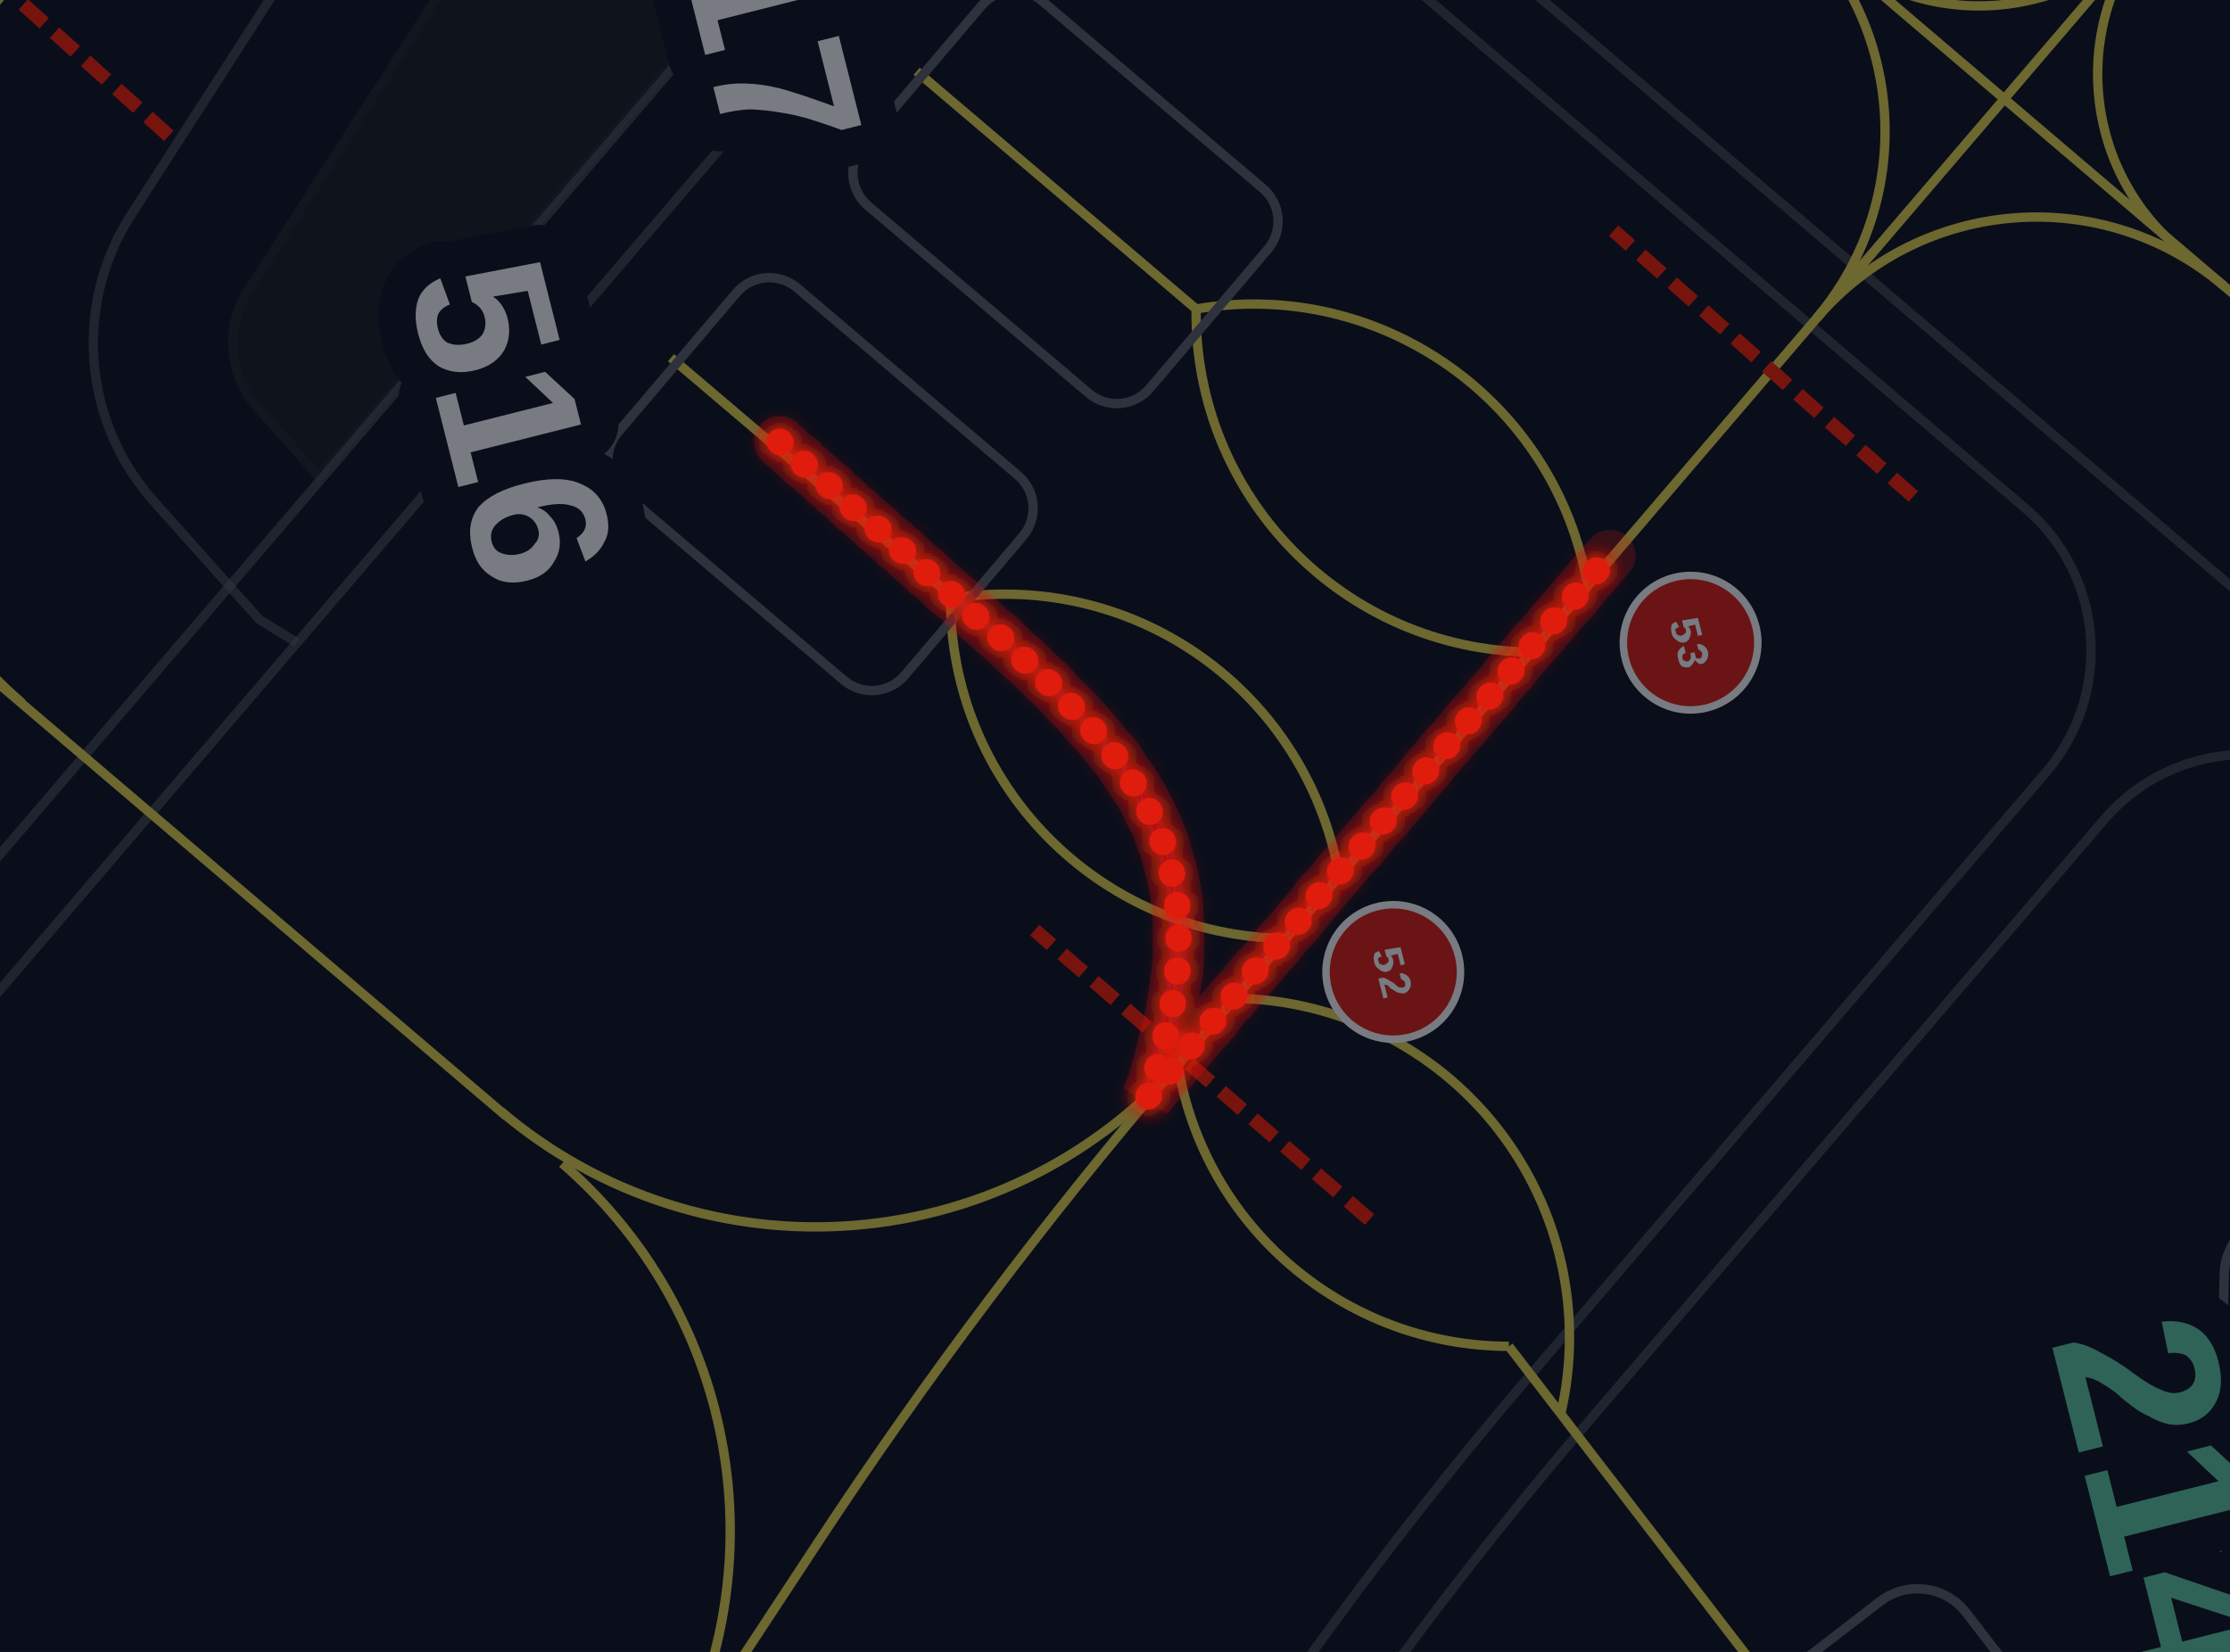
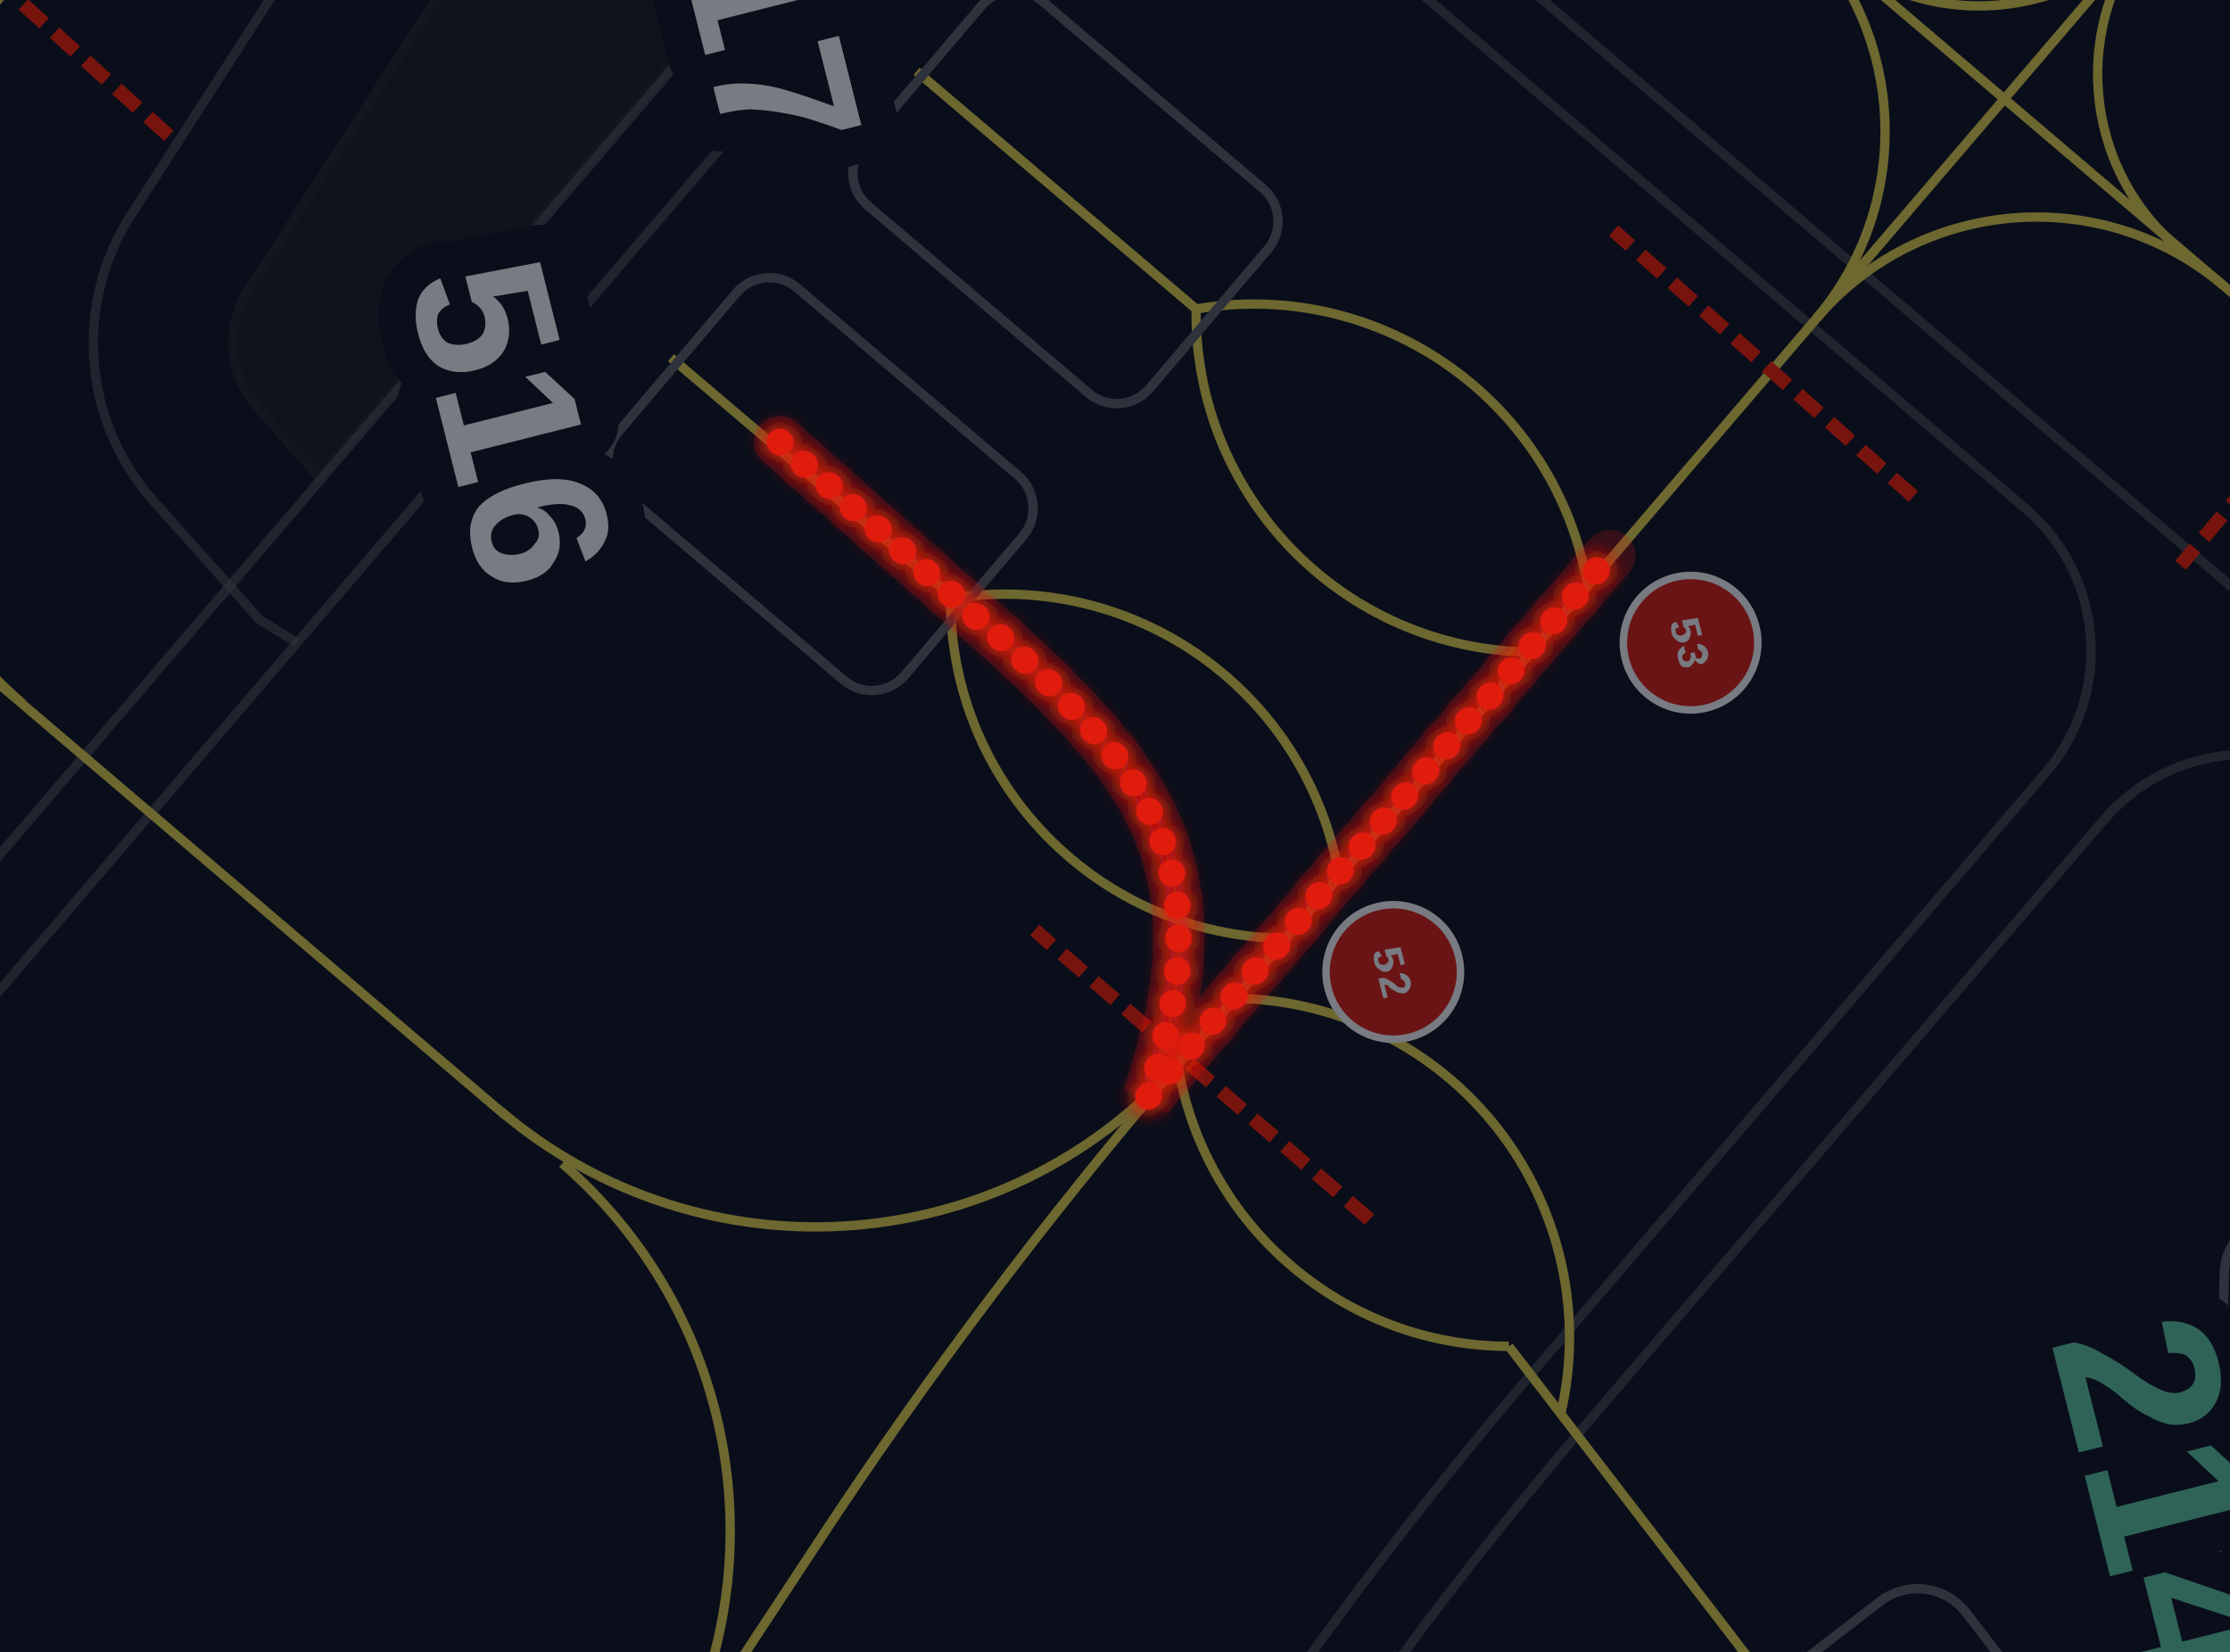
<svg xmlns="http://www.w3.org/2000/svg" viewBox="597.61 711.83 23.88 17.69">
  <defs>
    <filter id="gl" x="-30%" y="-30%" width="160%" height="160%">
      <feGaussianBlur stdDeviation="0.10" result="b" />
      <feMerge>
        <feMergeNode in="b" />
        <feMergeNode in="b" />
        <feMergeNode in="SourceGraphic" />
      </feMerge>
    </filter>
  </defs>
  <rect x="597.61" y="711.83" width="23.88" height="17.69" fill="#0a0e1a" />
  <g opacity="0.45" transform="rotate(75.84 608.992 719.090)">
    <g id="bgG">
      <defs id="defs40143">
        <clipPath id="clipPath24" clipPathUnits="userSpaceOnUse" />
      </defs>
      <path id="rect1" fill="#0a0e1a" d="M0 0h2000v1380H0Z" style="display:inline;fill:#0a0e1a" />
      <g id="layer-runways" style="display:inline">
        <path id="polygon37509" d="m530.5 678.18 230.22 325.49-4.87 3.46-230.22-325.49z" data-class="pavement-runway" data-length-m="4000" data-runway="16L/34R" data-threshold-dxf="1797.420,1291.211 5797.432,1291.222" data-threshold-wgs84="37.4728122,126.4155642 37.4434147,126.4417232" style="stroke:none;fill:#111927;fill-opacity:.51" />
        <path id="polygon37510" d="m511.31 722.4 215.83 305.15-4.86 3.46-215.83-305.14z" data-class="pavement-runway" data-length-m="3750" data-runway="16R/34L" data-threshold-dxf="2047.430,877.197 5797.429,877.230" data-threshold-wgs84="37.4688176,126.4133841 37.4412582,126.4379083" style="display:inline;fill:#111927;fill-opacity:.51;stroke:none;stroke-width:.1;stroke-dasharray:none;stroke-opacity:.6" />
      </g>
      <g id="layer-green" style="display:inline">
        <path id="path37392" d="m604.95 726.29-.87.45a1.04 1.04 0 0 1-1.25-.21l-5.21-5.58-.15-.19-.08-.14-1.06-2.03a.2.2 0 0 1 .05-.25l1.9-1.48z" data-class="green-zone" data-dxf-bulges="0.0000 -0.3366 0.0000 -0.0420 -0.0260 0.0000 -0.3627 0.0000 0.0000" data-dxf-pts="2623.67,1652.61 2622.33,1642.81 2613.35,1633.83 2537.46,1623.45 2534.95,1623.32 2533.40,1623.45 2510.60,1626.57 2508.88,1628.47 2507.83,1652.61" data-handle="7BD10" data-layer="기동지역" style="fill:#13181e;stroke:#1a1f26;stroke-width:.1" />
      </g>
      <g id="layer-schm" style="display:inline">
        <path id="path31212" d="m584.67 717.34.67-.35a2.54 2.54 0 0 1 3.02.52l5.39 5.76.17.25 3.65 7a2.54 2.54 0 0 1-.52 3.03l-.54.52-.66.35a2.54 2.54 0 0 1-3.03-.52l-5.39-5.77-.17-.24-3.64-7a2.54 2.54 0 0 1 .51-3.04z" data-class="shoulder" data-dxf-bulges="0.0000 0.0000 -0.3366 0.0000 0.0000 0.0000 -0.3366 0.0000 0.0000 -0.3366 0.0000 0.0000 0.0000 -0.3366 0.0000" data-dxf-pts="2432.65,1538.24 2432.65,1538.24 2433.67,1545.69 2455.47,1567.50 2533.93,1578.24 2536.93,1578.24 2615.39,1567.50 2637.20,1545.69 2638.22,1538.24 2637.20,1530.78 2615.39,1508.97 2536.93,1498.24 2533.93,1498.24 2455.47,1508.97 2433.67,1530.78" data-handle="798DD" data-layer="SCHM" style="fill:none;stroke:#5a5f68;stroke-width:.1;stroke-opacity:.6" />
        <path id="polyline36917" d="m615.11 740.58-20.26-28.63-.9-1.28-3.67-5.14" data-class="schm" data-dxf-pts="2799.63,1652.99 2447.74,1652.99 2432.00,1652.99 2368.69,1652.74" data-handle="7BC45" data-layer="SCHM" style="fill:none;stroke:#5a5f68;stroke-width:.1;stroke-opacity:.6" />
        <path id="path37004" d="m597.45 715.62-1.98 1.54a1.7 1.7 0 0 0-.47 2.12l1.18 2.26.18.25 3.51 3.76 1.87 2a2.54 2.54 0 0 0 3.03.52l1.51-.79.34-.33" data-class="shoulder" data-dxf-bulges="0.0000 0.3627 0.0000 0.0000 0.0000 0.0000 0.0000 0.3366 0.0000 0.0000 0.0000" data-dxf-pts="2492.80,1652.99 2493.89,1627.82 2508.57,1611.71 2533.93,1608.24 2533.93,1608.24 2536.93,1608.24 2588.09,1615.24 2615.39,1618.97 2637.20,1640.78 2639.52,1657.74 2638.87,1662.49" data-handle="7BD11" data-layer="SCHM" style="fill:none;stroke:#5a5f68;stroke-width:.1;stroke-opacity:.6" />
        <path id="path37065" d="M640.08 702.54a4 4 0 0 0-2.67 0l-5.61 2.07a4 4 0 0 0-2.24 2.1l-1.2 2.73a3.9 3.9 0 0 0 .68 4.23l10.51 11.64.25.3.4.53a1.5 1.5 0 0 1-.05 1.89l-2.07 2.43a10 10 0 0 1-1.42 1.36l-.98.77a2 2 0 0 1-2.69-.22l-11.4-12.44a44 44 0 0 1-3.48-4.32l-4.92-6.96a2 2 0 0 1 .47-2.78l26.23-18.65a2 2 0 0 1 2.77.48l3.84 5.43a2.6 2.6 0 0 1 .33 2.38l-1.93 5.34-.01.03-.03.1-.03.1-.04.1-.03.09-.03.1-.03.1-.03.1-.03.09-.03.1-.03.1-.02.1-.03.1-.03.13a2 2 0 0 1-1.58 1.26 1 1 0 0 1-.52-.07z" data-class="schm" data-dxf-bulges="0.1760 0.0000 0.2034 0.0000 0.2962 0.0000 -0.0196 0.0000 -0.3552 0.0000 0.0000 -0.0493 0.0000 -0.3917 0.0000 -0.0316 0.0000 -0.4141 0.0000 -0.4142 0.0000 -0.2457 0.0000 0.0000 0.0000 0.0000 0.0000 0.0000 0.0000 0.0000 0.0000 0.0000 0.0000 0.0000 0.0000 0.0000 0.0000 -0.2690 -0.1099 0.0000" data-dxf-pts="2633.80,2078.54 2618.28,2056.56 2602.53,1998.61 2606.71,1968.11 2622.07,1942.34 2660.58,1923.39 2816.91,1942.03 2820.82,1942.34 2827.44,1942.61 2842.59,1931.27 2842.62,1931.17 2850.41,1900.10 2853.30,1880.65 2853.91,1868.13 2836.45,1847.31 2668.47,1826.00 2612.90,1822.49 2527.42,1822.49 2507.43,1842.49 2507.43,2165.81 2527.43,2185.81 2594.23,2185.81 2615.58,2174.64 2648.05,2127.89 2648.24,2127.61 2648.84,2126.77 2649.43,2125.93 2650.04,2125.10 2650.65,2124.27 2651.26,2123.45 2651.88,2122.63 2652.51,2121.81 2653.14,2121.00 2653.78,2120.19 2654.43,2119.39 2655.08,2118.60 2655.73,2117.80 2656.57,2116.80 2657.73,2096.55 2654.18,2092.70" data-handle="7BDB7" data-layer="SCHM" style="fill:none;stroke:#5a5f68;stroke-width:.1;stroke-opacity:.6" />
        <path id="path37079" d="m650.37 673.96-9.74 6.92a2.3 2.3 0 0 0-.65 3.05 2 2 0 0 1-.55 2.64l-39.31 27.96a2 2 0 0 1-2.21.06l-6.73-9.53" data-class="schm" data-dxf-bulges="0.0000 0.3909 -0.3909 0.0000 -0.3032 0.0000 0.0000" data-dxf-pts="2459.88,2328.74 2459.88,2208.67 2481.04,2185.74 2499.43,2165.81 2499.43,1681.24 2487.09,1662.76 2370.07,1662.84" data-handle="7BDCA" data-layer="SCHM" style="fill:none;stroke:#5a5f68;stroke-width:.1;stroke-opacity:.6" />
        <path id="path37092" d="m606.62 726.95 9.2 13a2 2 0 0 0 2.26-.04l9.98-7.1a2.8 2.8 0 0 0 .44-4.16l-7.49-8.18a45 45 0 0 1-3.55-4.4l-4.92-6.95a2 2 0 0 0-2.77-.48l-9.09 6.46a2 2 0 0 0-.47 2.79z" data-class="schm" data-dxf-bulges="0.0000 0.3107 0.0000 0.4517 0.0000 -0.0316 0.0000 0.4143 0.0000 0.4142 0.0000" data-dxf-pts="2638.87,1662.49 2798.58,1662.56 2811.43,1681.24 2811.43,1804.30 2779.91,1832.07 2669.48,1818.06 2612.90,1814.49 2527.44,1814.51 2507.43,1794.51 2507.43,1682.49 2527.43,1662.49" data-handle="7BDDB" data-layer="SCHM" style="fill:none;stroke:#5a5f68;stroke-width:.1;stroke-opacity:.6" />
        <path id="path37095" d="m592.04 706.3 5.03-2.63 2.1-1.49 2.13-2.91a2.6 2.6 0 0 0 .39-2.29l-.4-1.31" data-class="schm" data-dxf-bulges="0.0000 0.0000 0.0000 0.2371 0.0000 0.0000" data-dxf-pts="2385.20,1662.77 2392.93,1719.28 2392.93,1745.10 2381.61,1779.42 2365.10,1795.92 2352.03,1800.25" data-handle="7BDE0" data-layer="SCHM" style="fill:none;stroke:#5a5f68;stroke-width:.1;stroke-opacity:.6" />
      </g>
      <g id="layer-centerlines" style="display:inline">
        <g id="g1054">
          <path id="line37808" d="m591.85 709.21 6.23-4.42" style="baseline-shift:baseline;display:inline;overflow:visible;opacity:1;fill:none;stroke:#e6d24c;stroke-width:.1;stroke-dasharray:none;stroke-opacity:1;stop-color:#000;stop-opacity:1" />
        </g>
        <g id="g225" style="display:inline">
          <path id="path37956" d="M599.46 728.76a5.1 5.1 0 0 0 7.07 1.2" data-class="centerline-twy" data-dxf-arc="2611.93,1644.23,51.00,270.00,0.00" data-handle="70EF6" data-layer="항공기동선" style="fill:none;stroke:#e6d24c;stroke-width:.1" />
          <path id="path37965" d="M598.25 735.85a5.1 5.1 0 0 0 1.21-7.09" data-class="centerline-twy" data-dxf-arc="2611.93,1542.23,51.00,0.00,90.00" data-handle="70EFF" data-layer="항공기동선" style="fill:none;stroke:#e6d24c;stroke-width:.1" />
        </g>
        <path id="polyline38502" d="m597.61 736.31 14.47-10.29" data-class="centerline-twy" data-dxf-pts="2662.93,1542.23 2662.93,1720.50" data-handle="711C6" data-layer="항공기동선" style="fill:none;stroke:#e6d24c;stroke-width:.1;display:inline" />
        <g id="g508" style="display:inline">
          <path id="path38578" d="M619.52 726.29a5.2 5.2 0 0 0-6.8-.73" data-class="centerline-twy" data-dxf-arc="2714.93,1720.50,52.00,97.23,180.00" data-handle="71219" data-layer="항공기동선" style="fill:none;stroke:#e6d24c;stroke-width:.1" />
          <path id="path38579" d="M612.02 726.06a5.2 5.2 0 0 0 1.21-7.26" data-class="centerline-twy" data-dxf-arc="2610.93,1711.98,52.00,0.00,90.31" data-handle="7121A" data-layer="항공기동선" style="fill:none;stroke:#e6d24c;stroke-width:.1" />
        </g>
        <g id="g513">
          <path id="line38588" d="m525.32 714.28 211.11 298.47Z" style="baseline-shift:baseline;display:inline;overflow:visible;opacity:1;fill:none;stroke:#e6d24c;stroke-width:.1;stroke-dasharray:none;stroke-opacity:1;stop-color:#000;stop-opacity:1" />
        </g>
        <path id="line38837" d="m549.25 657.8 229.81 324.93Z" style="baseline-shift:baseline;display:inline;overflow:visible;fill:none;stroke:#e6d24c;stroke-width:.1;stroke-dasharray:none;stroke-opacity:1;stop-color:#000" />
        <path id="polyline39126" d="m636.66 685.6-42.55 30.26z" style="baseline-shift:baseline;display:inline;overflow:visible;opacity:1;fill:none;stroke:#e6d24c;stroke-width:.1;stroke-dasharray:none;stroke-opacity:1;stop-color:#000;stop-opacity:1" />
        <g id="g557" style="display:inline">
          <path id="path39128" d="M613.31 718.91a3.6 3.6 0 0 0 3.79-2.7" data-class="centerline-twy" data-dxf-bulges="0.3620 0.3620" data-dxf-pts="2611.99,1763.98 2611.98,1810.72" data-handle="714D4" data-layer="항공기동선" style="fill:none;stroke:#e6d24c;stroke-width:.1" />
          <path id="path39129" d="M617.94 715.85a3.63 3.63 0 0 0-5.17 2.29" data-class="centerline-twy" data-dxf-bulges="0.4793 0.0000" data-dxf-pts="2613.90,1819.75 2602.55,1763.99" data-handle="714D5" data-layer="항공기동선" style="fill:none;stroke:#e6d24c;stroke-width:.1" />
        </g>
        <g id="g321" style="display:inline">
          <path id="polyline39144" d="m604.64 722.32 3.2-2.28" data-class="centerline-twy" data-dxf-pts="2589.43,1673.07 2589.43,1712.59" data-handle="714000000" data-layer="항공기동선" style="fill:none;stroke:#e6d24c;stroke-width:.1" />
          <path id="polyline39145" d="m602.31 719.02 3.2-2.28" data-class="centerline-twy" data-dxf-pts="2548.93,1673.07 2548.93,1712.59" data-handle="7140000000" data-layer="항공기동선" style="fill:none;stroke:#e6d24c;stroke-width:.1" />
        </g>
        <g id="g556" style="display:inline">
          <path id="path39145" d="M619.84 726.64a3.64 3.64 0 0 0 3.45-3.8" data-class="centerline-twy" data-dxf-bulges="0.4129 0.4129" data-dxf-pts="2713.15,1772.70 2702.12,1823.01" data-handle="71400000000" data-layer="항공기동선" style="fill:none;stroke:#e6d24c;stroke-width:.1" />
          <path id="path39146" d="M623.3 722.83a3.63 3.63 0 0 0-4.1 3.12" data-class="centerline-twy" data-dxf-bulges="0.4155 0.0000" data-dxf-pts="2702.09,1823.21 2703.78,1771.51" data-handle="714000000000" data-layer="항공기동선" style="fill:none;stroke:#e6d24c;stroke-width:.1" />
        </g>
        <g id="g560" style="display:inline">
          <path id="path39152" d="M613.7 701.93a2.59 2.59 0 0 0 .63 4.56" data-class="centerline-twy" data-dxf-bulges="0.6068 0.0000" data-dxf-pts="2475.43,1865.68 2516.34,1844.38" data-handle="714F0" data-layer="항공기동선" style="fill:none;stroke:#e6d24c;stroke-width:.1" />
          <path id="path334" d="m613.38 706.15-2.47-.88" style="baseline-shift:baseline;display:inline;overflow:visible;fill:none;stroke:#e6d24c;stroke-width:.1;stroke-dasharray:none;stroke-opacity:1;stop-color:#000" />
          <path id="path39154" d="M610.91 705.27a2.6 2.6 0 0 0-2.36.32" data-class="centerline-twy" data-dxf-bulges="0.2447 0.0000" data-dxf-pts="2486.52,1823.49 2475.43,1802.20" data-handle="714F2" data-layer="항공기동선" style="fill:none;stroke:#e6d24c;stroke-width:.1" />
        </g>
        <g id="g328" style="display:inline">
          <path id="polyline39124" d="m603.44 702.62 10.62 2.98" style="baseline-shift:baseline;display:inline;overflow:visible;opacity:1;fill:none;stroke:#e6d24c;stroke-width:.1;stroke-dasharray:.2,.2;stroke-dashoffset:0;stroke-opacity:1;stop-color:#000;stop-opacity:1" />
        </g>
        <g id="g314" style="display:inline">
          <path id="path39162" d="M605.05 699.83a4.3 4.3 0 0 0-1.01 5.98" data-class="centerline-twy" data-dxf-bulges="0.4142 0.0000" data-dxf-pts="2407.93,1806.99 2450.93,1763.99" data-handle="714FB" data-layer="항공기동선" style="fill:none;stroke:#e6d24c;stroke-width:.1" />
          <path id="path39163" d="M604.04 705.81a4.3 4.3 0 0 0-5.96-1.02" data-class="centerline-twy" data-dxf-bulges="0.4142 0.0000" data-dxf-pts="2450.93,1763.99 2407.93,1720.99" data-handle="714FC" data-layer="항공기동선" style="fill:none;stroke:#e6d24c;stroke-width:.1" />
        </g>
        <g id="g507" style="display:inline">
          <path id="path39149" d="M618.35 733.48a5.1 5.1 0 0 0 .82-7.58" data-class="centerline-twy" data-dxf-bulges="0.4505 0.0000" data-dxf-pts="2760.43,1720.83 2703.21,1771.45" data-handle="714EC" data-layer="항공기동선" style="fill:none;stroke:#e6d24c;stroke-width:.1" />
        </g>
        <g id="g315" style="display:inline">
          <path id="path39150" d="M603.46 709.21a2.44 2.44 0 0 0 .58-3.4" data-class="centerline-twy" data-dxf-bulges="0.4142 0.0000" data-dxf-pts="2475.43,1739.49 2450.93,1763.99" data-handle="714EE" data-layer="항공기동선" style="fill:none;stroke:#e6d24c;stroke-width:.1" />
          <path id="path39151" d="M604.04 705.81a2.44 2.44 0 0 0 3.4.58" data-class="centerline-twy" data-dxf-bulges="0.4142 0.0000" data-dxf-pts="2450.93,1763.99 2475.43,1788.49" data-handle="714EF" data-layer="항공기동선" style="fill:none;stroke:#e6d24c;stroke-width:.1" />
          <path id="path39179" d="M607.23 710.32a3.1 3.1 0 0 0-4.3-.73" data-class="centerline-twy" data-dxf-bulges="0.4142 0.0000" data-dxf-pts="2506.43,1763.99 2475.43,1732.99" data-handle="7150C" data-layer="항공기동선" style="fill:none;stroke:#e6d24c;stroke-width:.1" />
          <path id="path39180" d="M607.96 706.01a3.1 3.1 0 0 0-.73 4.31" data-class="centerline-twy" data-dxf-bulges="0.4142 0.0000" data-dxf-pts="2475.43,1794.99 2506.43,1763.99" data-handle="7150D" data-layer="항공기동선" style="fill:none;stroke:#e6d24c;stroke-width:.1" />
        </g>
        <g id="g558" style="display:inline">
          <path id="path38561" d="M607.87 720.09a3.63 3.63 0 0 1 3.9-3.35" data-class="centerline-twy" data-dxf-bulges="-0.4141 0.0000" data-dxf-pts="2590.00,1712.58 2585.27,1763.97" data-handle="71207" data-layer="항공기동선" style="fill:none;stroke:#e6d24c;stroke-width:.1" />
          <path id="path39183" d="M607.84 720.04a3.63 3.63 0 0 0 4.44-2.58" data-class="centerline-twy" data-dxf-bulges="0.4142 0.3544" data-dxf-pts="2589.43,1712.59 2594.15,1763.99" data-handle="71510" data-layer="항공기동선" style="fill:none;stroke:#e6d24c;stroke-width:.1" />
        </g>
        <g id="g559" style="display:inline">
          <path id="path39184" d="M609.41 713.4a3.63 3.63 0 0 0-3.9 3.34" data-class="centerline-twy" data-dxf-bulges="0.4142 0.0000" data-dxf-pts="2544.21,1763.99 2548.93,1712.59" data-handle="71511" data-layer="항공기동선" style="fill:none;stroke:#e6d24c;stroke-width:.1" />
          <path id="path39185" d="M605.51 716.74a3.63 3.63 0 0 0 4.44-2.58" data-class="centerline-twy" data-dxf-bulges="0.4142 0.3544" data-dxf-pts="2548.93,1712.59 2553.65,1763.99" data-handle="71512" data-layer="항공기동선" style="fill:none;stroke:#e6d24c;stroke-width:.1" />
        </g>
        <g id="g316" style="display:inline">
          <path id="path39125" d="m604.01 705.77 9.35 13.21a50 50 0 0 0 3.95 4.9l13.37 14.59" data-class="centerline-twy" data-dxf-bulges="0.0000 0.0316 0.0000 0.0000" data-dxf-pts="2450.46,1763.99 2612.90,1763.99 2675.84,1767.97 2872.85,1792.96" data-handle="714CF" data-layer="항공기동선" style="fill:none;stroke:#e6d24c;stroke-width:.1" />
        </g>
        <g id="g519">
          <path id="polyline39225" d="M775.93 997.26 547.36 674.08" style="baseline-shift:baseline;display:inline;overflow:visible;opacity:1;fill:none;stroke:#e6d24c;stroke-width:.1;stroke-dasharray:none;stroke-opacity:1;stop-color:#000;stop-opacity:1" />
        </g>
        <g id="g569" style="display:inline">
          <path id="path327" d="m614.06 705.6 8.77 2.47" style="baseline-shift:baseline;display:inline;overflow:visible;opacity:1;fill:none;stroke:#e6d24c;stroke-width:.1;stroke-dasharray:.2,.2;stroke-dashoffset:0;stroke-opacity:1;stop-color:#000;stop-opacity:1" />
          <path id="polyline39125" d="m622.34 709.36-8.96-3.2" style="baseline-shift:baseline;display:inline;overflow:visible;opacity:1;fill:none;stroke:#e6d24c;stroke-width:.1;stroke-dasharray:none;stroke-opacity:1;stop-color:#000;stop-opacity:1" />
          <path id="polyline39206" d="m625.86 712.42-8.76 3.79" data-class="centerline-twy" data-dxf-pts="2631.94,1904.60 2611.98,1810.72" data-handle="71528" data-layer="항공기동선" style="fill:none;stroke:#e6d24c;stroke-width:.1" />
          <path id="polyline39230" d="m621.87 705.79-3.71-3.43" data-class="centerline-twy" data-dxf-pts="2554.47,1910.30 2504.87,1899.76" data-handle="7BDAF" data-layer="항공기동선" style="fill:none;stroke:#e6d24c;stroke-width:.1;display:inline" />
        </g>
      </g>
      <g id="g1004">
        <path id="path1219" d="m452.24 714.69 5.98-4" style="display:inline;opacity:1;fill:none;fill-opacity:1;stroke:#ff1a00;stroke-width:.222;stroke-miterlimit:4;stroke-dasharray:.444,.222;stroke-dashoffset:.089;stroke-opacity:1" transform="translate(291.781 247.106)scale(.67509)" />
        <path id="path36" d="m525.49 426.15 19.92-13.95" style="opacity:1;fill:none;stroke:#ff1a00;stroke-width:.748;stroke-dasharray:1.495,.748;stroke-dashoffset:.299" transform="translate(506.096 634.537)scale(.20065)" />
        <path id="path37" d="m605.79 712.2 3.67-2.5" style="opacity:1;fill:none;stroke:#ff1a00;stroke-width:.15;stroke-dasharray:.3,.15;stroke-dashoffset:.06" />
      </g>
      <g id="g436" style="display:inline;stroke:#5b5e67" transform="translate(.326 -.24)">
        <rect id="rect340-3-9-2-7-2-9-2-0-9-4-2" width="4.1" height="5.731" x="900.533" y="-291.201" ry=".658" style="display:inline;fill:none;stroke:#5b5e67;stroke-width:.1;stroke-linecap:round;stroke-linejoin:round;stroke-miterlimit:5;stroke-dasharray:none;stroke-dashoffset:0;paint-order:stroke fill markers" transform="rotate(66.56)" />
        <rect id="rect340-7-9-0-7-2-8-0-3-1-6-3-7-8-4-1-6-9-8-5-9-4" width="2.879" height="4.025" x="-97.36" y="932.199" ry=".462" style="display:inline;fill:none;stroke:#5b5e67;stroke-width:.1;stroke-linecap:round;stroke-linejoin:round;stroke-miterlimit:5;stroke-dasharray:none;stroke-dashoffset:0;paint-order:stroke fill markers" transform="rotate(-47.236)" />
        <rect id="rect340-7-9-0-7-2-8-0-3-1-6-3-7-8-4-1-6-9-8-5-9-4-7" width="2.879" height="4.025" x="-460.672" y="820.893" ry=".462" style="display:inline;fill:none;stroke:#5b5e67;stroke-width:.1;stroke-linecap:round;stroke-linejoin:round;stroke-miterlimit:5;stroke-dasharray:none;stroke-dashoffset:0;paint-order:stroke fill markers" transform="rotate(-70.382)" />
        <g id="g1008" style="stroke:#5b5e67">
          <rect id="rect340-7-9-0-7-2-8-0-3-1-6-3-7-8-4-1-6-9-8-5-9-4-7-0" width="2.879" height="4.025" x="933.69" y="-76.508" ry=".462" style="display:inline;fill:none;stroke:#5b5e67;stroke-width:.1;stroke-linecap:round;stroke-linejoin:round;stroke-miterlimit:5;stroke-dasharray:none;stroke-dashoffset:0;paint-order:stroke fill markers" transform="rotate(54.5)" />
          <rect id="rect340-7-9-0-7-2-8-0-3-1-6-3-7-8-4-1-6-9-8-5-9-4-7-0-8" width="2.879" height="4.025" x="937.73" y="-76.498" ry=".462" style="display:inline;fill:none;stroke:#5b5e67;stroke-width:.1;stroke-linecap:round;stroke-linejoin:round;stroke-miterlimit:5;stroke-dasharray:none;stroke-dashoffset:0;paint-order:stroke fill markers" transform="rotate(54.5)" />
        </g>
        <rect id="rect340-5-9-6-8-9-3-8-2-7-8-5-8-8-6-8-7-9-4-3-5-2-6-5-7-8-6-3-7-8-0-0-7-2-2-6" width="4.1" height="5.731" x="-516.337" y="785.24" ry=".658" style="display:inline;fill:none;stroke:#5b5e67;stroke-width:.1;stroke-linecap:round;stroke-linejoin:round;stroke-miterlimit:5;stroke-dasharray:none;stroke-dashoffset:0;paint-order:stroke fill markers" transform="rotate(-74.384)" />
      </g>
      <g id="g1052" />
      <g id="layer-stand-labels" style="font-family:Arial,Helvetica,sans-serif;font-weight:700;text-anchor:middle">
        <text x="621.33" y="710.57" style="fill:none;stroke:#0a0e1a;stroke-width:.8;stroke-linejoin:round;font-size:2.4px" id="lbl-214R-h">214R</text>
        <text x="621.33" y="710.57" style="fill:#5dcaa5;stroke:none;font-size:2.4px" id="lbl-214R">214R</text>
        <text x="604.90" y="724.87" style="fill:none;stroke:#0a0e1a;stroke-width:.8;stroke-linejoin:round;font-size:2.1px" id="lbl-516-h">516</text>
        <text x="604.90" y="724.87" style="fill:#ffffff;stroke:none;font-size:2.1px" id="lbl-516">516</text>
        <text x="601.06" y="721.17" style="fill:none;stroke:#0a0e1a;stroke-width:.8;stroke-linejoin:round;font-size:2.1px" id="lbl-517-h">517</text>
        <text x="601.06" y="721.17" style="fill:#ffffff;stroke:none;font-size:2.1px" id="lbl-517">517</text>
      </g>
      <g id="layer-points">
        <g id="pt-52" transform="translate(612.91,716.43)">
          <circle r="0.72" fill="#e01b0f" stroke="#ffffff" stroke-width=".08" />
          <text y="0.17" text-anchor="middle" font-family="Arial,Helvetica,sans-serif" font-weight="700" font-size="0.46px" letter-spacing=".03" fill="#ffffff">52</text>
        </g>
        <g id="pt-53" transform="translate(610.27,712.48)">
          <circle r="0.72" fill="#e01b0f" stroke="#ffffff" stroke-width=".08" />
          <text y="0.17" text-anchor="middle" font-family="Arial,Helvetica,sans-serif" font-weight="700" font-size="0.46px" letter-spacing=".03" fill="#ffffff">53</text>
        </g>
      </g>
+       <path d="M610.75 707.19L607.80 703.10" style="opacity:1;fill:none;fill-opacity:1;stroke:#ff1a00;stroke-width:.15;stroke-miterlimit:4;stroke-dasharray:.3,.15;stroke-dashoffset:.06;stroke-opacity:1" />
    </g>
  </g>
  <path d="M605.96 716.56L606.00 716.60L606.04 716.63L606.07 716.66L606.11 716.70L606.15 716.73L606.19 716.76L606.22 716.80L606.26 716.83L606.30 716.86L606.34 716.90L606.38 716.93L606.41 716.96L606.45 717.00L606.49 717.03L606.53 717.06L606.56 717.10L606.60 717.13L606.64 717.16L606.68 717.20L606.71 717.23L606.75 717.27L606.79 717.30L606.83 717.33L606.87 717.37L606.90 717.40L606.94 717.43L606.98 717.47L607.02 717.50L607.05 717.53L607.09 717.57L607.13 717.60L607.17 717.63L607.20 717.67L607.24 717.70L607.28 717.73L607.32 717.77L607.35 717.80L607.39 717.83L607.43 717.87L607.47 717.90L607.51 717.93L607.54 717.97L607.58 718.00L607.62 718.03L607.66 718.07L607.69 718.10L607.73 718.14L607.77 718.17L607.89 718.27L608.00 718.38L608.12 718.48L608.23 718.58L608.34 718.67L608.44 718.77L608.55 718.87L608.65 718.96L608.75 719.06L608.85 719.15L608.94 719.25L609.03 719.34L609.12 719.43L609.21 719.53L609.29 719.62L609.37 719.71L609.45 719.81L609.53 719.90L609.60 719.99L609.66 720.09L609.73 720.19L609.79 720.28L609.85 720.38L609.90 720.48L609.95 720.58L610.00 720.68L610.04 720.79L610.08 720.89L610.11 721.00L610.14 721.11L610.17 721.22L610.19 721.34L610.21 721.45L610.22 721.57L610.23 721.70L610.23 721.82L610.23 721.95L610.23 722.08L610.22 722.21L610.20 722.35L610.18 722.49L610.16 722.63L610.13 722.78L610.09 722.93L610.05 723.09L610.01 723.25L609.96 723.41L609.90 723.58L610.00 723.46L610.10 723.34L610.21 723.22L610.31 723.10L610.41 722.98L610.52 722.86L610.62 722.74L610.72 722.61L610.83 722.49L610.93 722.37L611.03 722.25L611.14 722.13L611.24 722.01L611.34 721.89L611.45 721.77L611.55 721.65L611.65 721.53L611.75 721.40L611.86 721.28L611.96 721.16L612.06 721.04L612.17 720.92L612.27 720.80L612.37 720.68L612.48 720.56L612.58 720.44L612.68 720.32L612.79 720.19L612.89 720.07L612.99 719.95L613.09 719.83L613.20 719.71L613.30 719.59L613.40 719.47L613.51 719.35L613.61 719.23L613.71 719.11L613.82 718.98L613.92 718.86L614.02 718.74L614.13 718.62L614.23 718.50L614.33 718.38L614.44 718.26L614.54 718.14L614.64 718.02L614.74 717.90L614.85 717.78" fill="none" stroke="#e01b0f" stroke-width="0.55" opacity=".20" stroke-linecap="round" />
  <path d="M605.96 716.56L606.00 716.60L606.04 716.63L606.07 716.66L606.11 716.70L606.15 716.73L606.19 716.76L606.22 716.80L606.26 716.83L606.30 716.86L606.34 716.90L606.38 716.93L606.41 716.96L606.45 717.00L606.49 717.03L606.53 717.06L606.56 717.10L606.60 717.13L606.64 717.16L606.68 717.20L606.71 717.23L606.75 717.27L606.79 717.30L606.83 717.33L606.87 717.37L606.90 717.40L606.94 717.43L606.98 717.47L607.02 717.50L607.05 717.53L607.09 717.57L607.13 717.60L607.17 717.63L607.20 717.67L607.24 717.70L607.28 717.73L607.32 717.77L607.35 717.80L607.39 717.83L607.43 717.87L607.47 717.90L607.51 717.93L607.54 717.97L607.58 718.00L607.62 718.03L607.66 718.07L607.69 718.10L607.73 718.14L607.77 718.17L607.89 718.27L608.00 718.38L608.12 718.48L608.23 718.58L608.34 718.67L608.44 718.77L608.55 718.87L608.65 718.96L608.75 719.06L608.85 719.15L608.94 719.25L609.03 719.34L609.12 719.43L609.21 719.53L609.29 719.62L609.37 719.71L609.45 719.81L609.53 719.90L609.60 719.99L609.66 720.09L609.73 720.19L609.79 720.28L609.85 720.38L609.90 720.48L609.95 720.58L610.00 720.68L610.04 720.79L610.08 720.89L610.11 721.00L610.14 721.11L610.17 721.22L610.19 721.34L610.21 721.45L610.22 721.57L610.23 721.70L610.23 721.82L610.23 721.95L610.23 722.08L610.22 722.21L610.20 722.35L610.18 722.49L610.16 722.63L610.13 722.78L610.09 722.93L610.05 723.09L610.01 723.25L609.96 723.41L609.90 723.58L610.00 723.46L610.10 723.34L610.21 723.22L610.31 723.10L610.41 722.98L610.52 722.86L610.62 722.74L610.72 722.61L610.83 722.49L610.93 722.37L611.03 722.25L611.14 722.13L611.24 722.01L611.34 721.89L611.45 721.77L611.55 721.65L611.65 721.53L611.75 721.40L611.86 721.28L611.96 721.16L612.06 721.04L612.17 720.92L612.27 720.80L612.37 720.68L612.48 720.56L612.58 720.44L612.68 720.32L612.79 720.19L612.89 720.07L612.99 719.95L613.09 719.83L613.20 719.71L613.30 719.59L613.40 719.47L613.51 719.35L613.61 719.23L613.71 719.11L613.82 718.98L613.92 718.86L614.02 718.74L614.13 718.62L614.23 718.50L614.33 718.38L614.44 718.26L614.54 718.14L614.64 718.02L614.74 717.90L614.85 717.78" fill="none" stroke="#e01b0f" stroke-width="0.28" stroke-linecap="round" stroke-dasharray="0.012 0.34" opacity="1" filter="url(#gl)" />
</svg>
